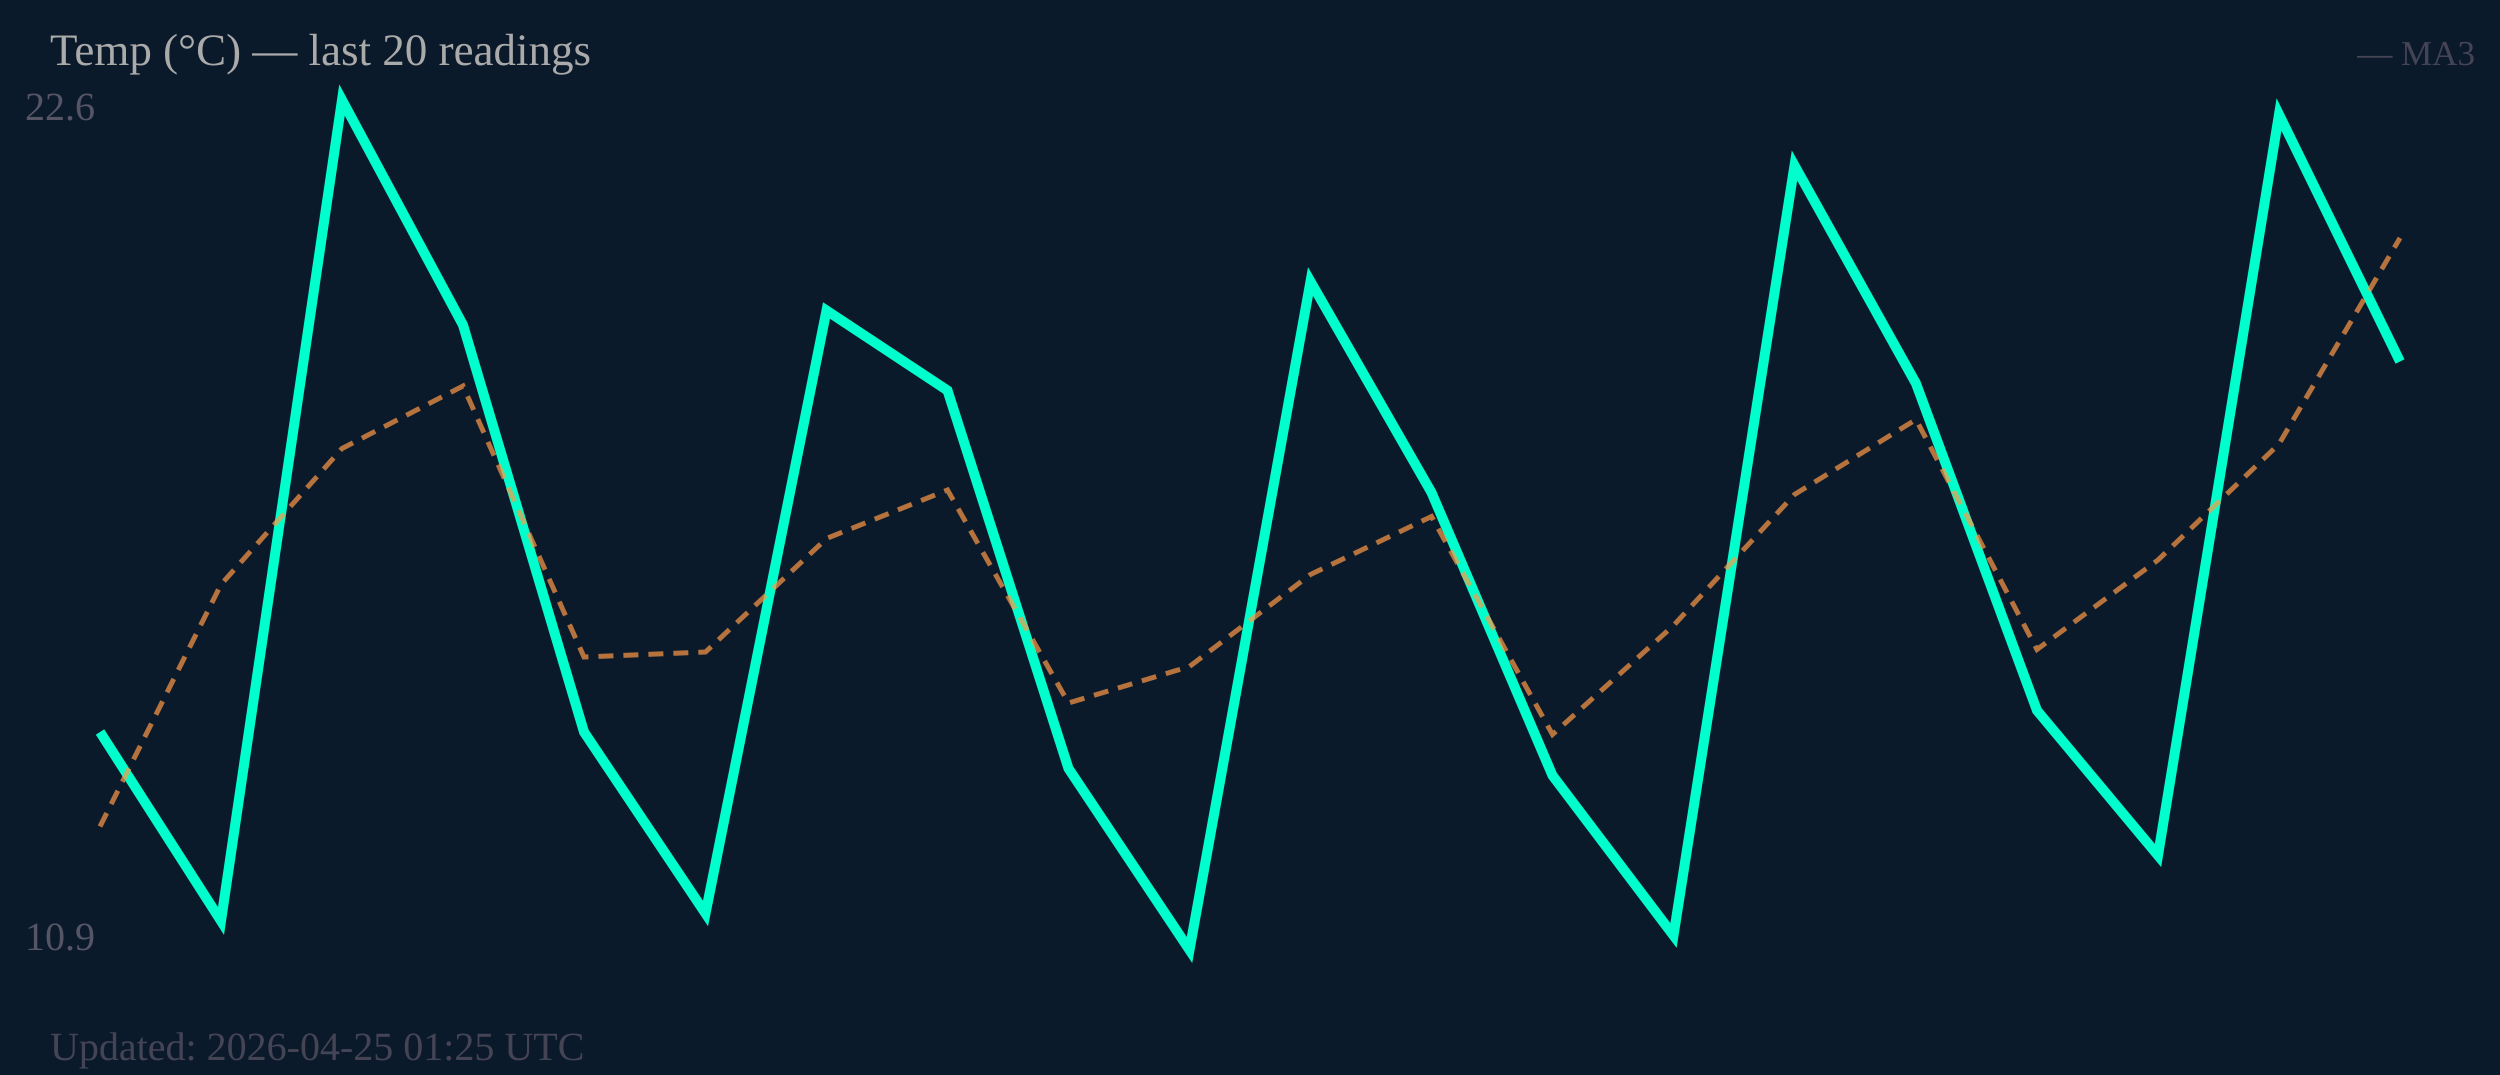
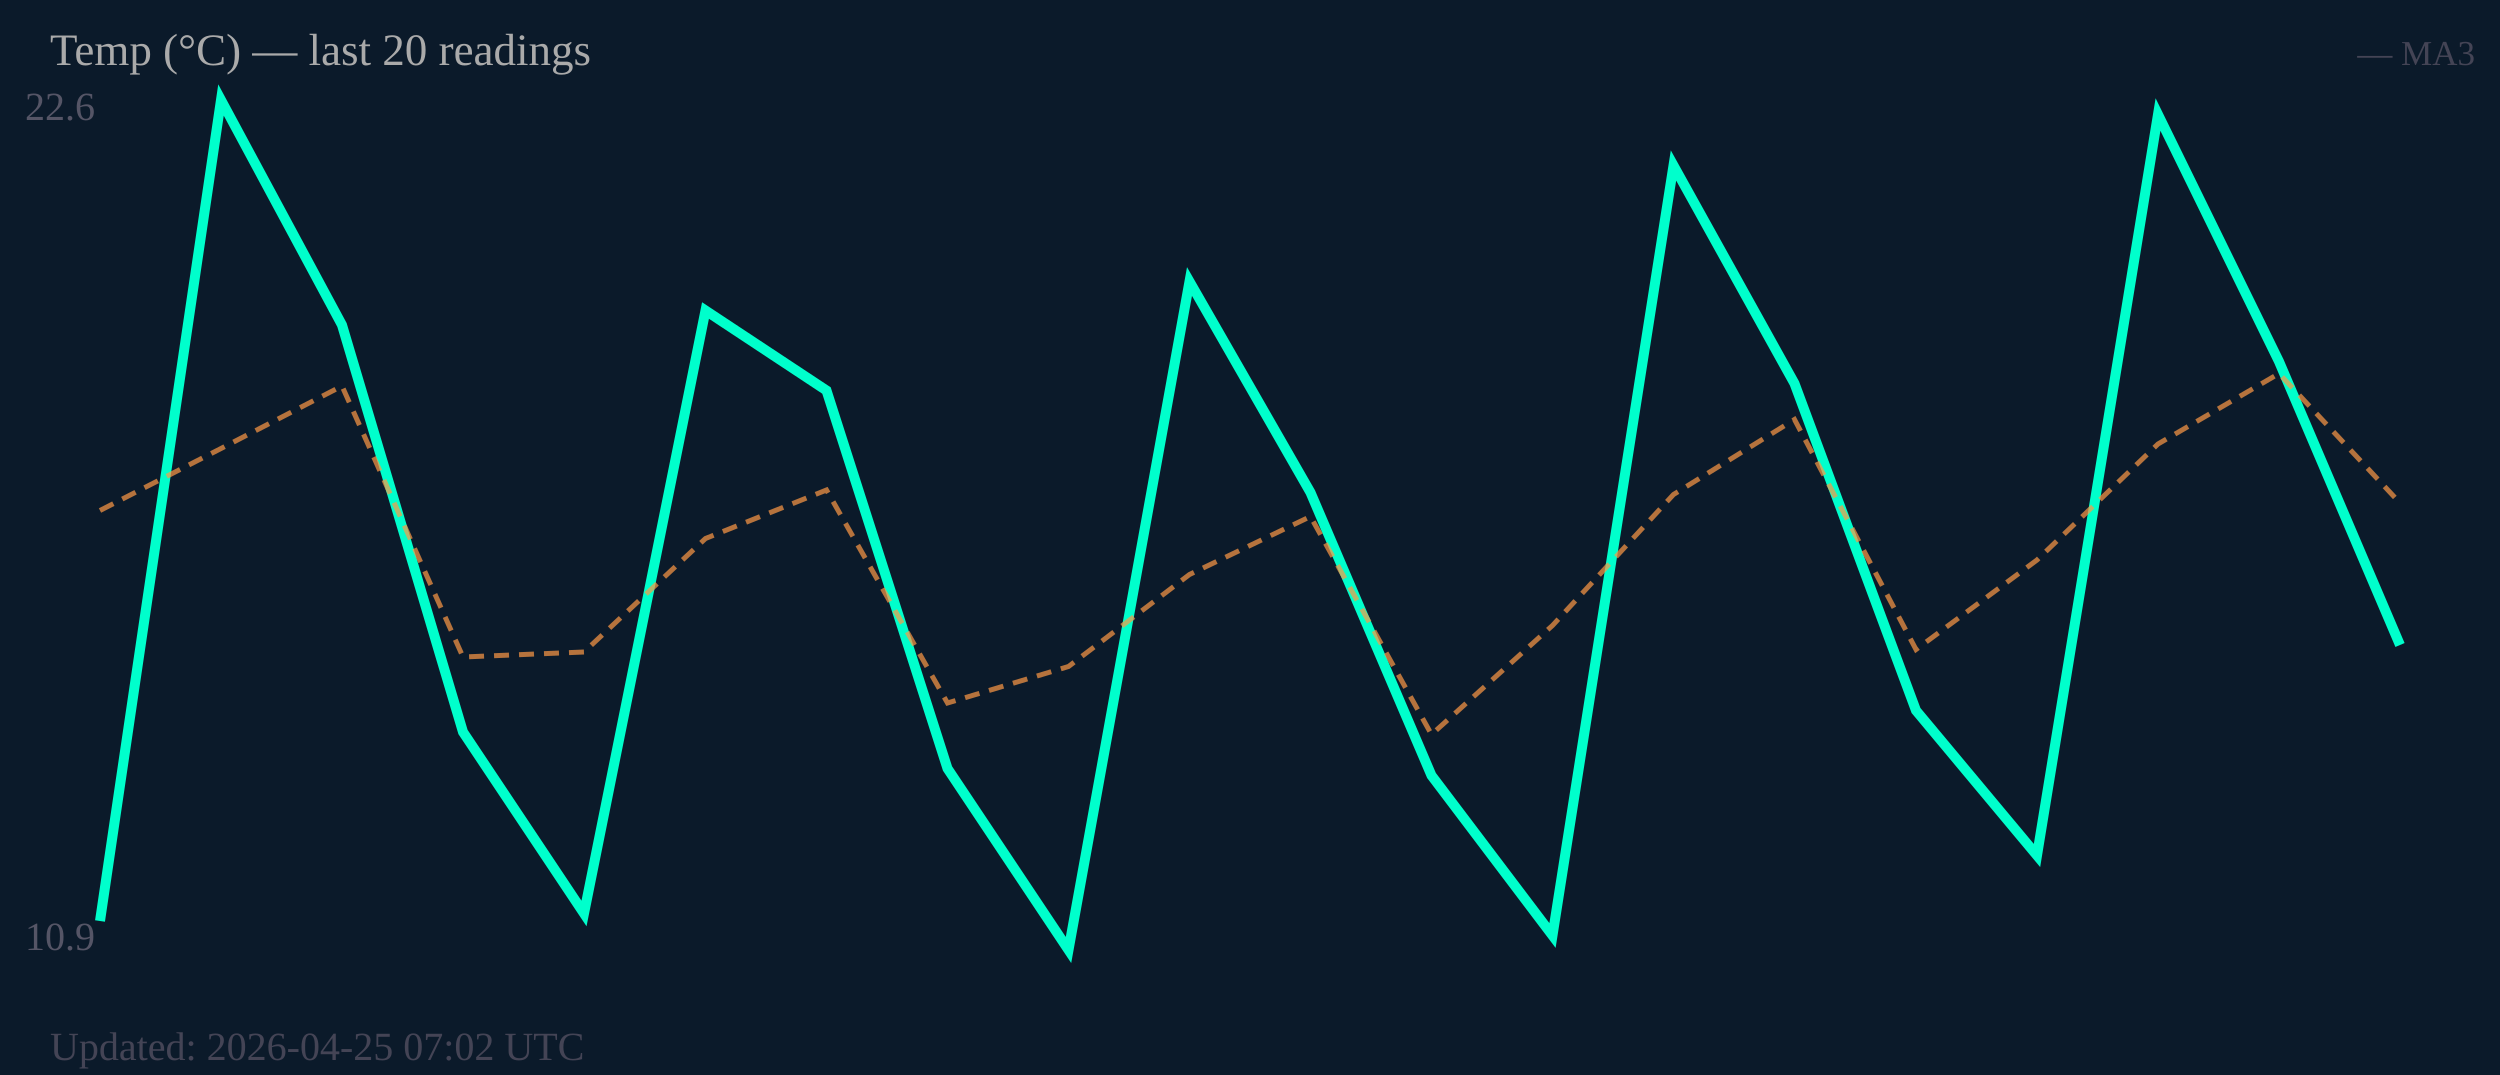
<svg xmlns="http://www.w3.org/2000/svg" width="500" height="215" viewBox="0 0 500 215">
  <rect width="500" height="215" fill="#0b1a2a" />
  <text x="5" y="24" font-size="8" fill="#556">22.6</text>
  <text x="5" y="190" font-size="8" fill="#556">10.9</text>
-   <polyline fill="none" stroke="#00ffcc" stroke-width="2" points="20.0,146.4 44.2,184.2 68.4,20.0 92.6,65.0 116.8,146.4 141.1,182.7 165.3,62.1 189.5,78.1 213.7,153.7 237.9,190.0 262.1,56.3 286.3,98.5 310.5,155.1 334.7,187.1 358.9,33.1 383.2,76.7 407.4,142.1 431.6,171.1 455.8,22.9 480.0,72.3" />
-   <polyline fill="none" stroke="#ff9944" stroke-width="1" stroke-dasharray="3,2" opacity="0.7" points="20.0,165.3 44.2,116.9 68.4,89.7 92.6,77.2 116.8,131.4 141.1,130.4 165.3,107.7 189.5,98.0 213.7,140.6 237.9,133.3 262.1,114.9 286.3,103.3 310.5,146.9 334.7,125.1 358.9,98.9 383.2,83.9 407.4,129.9 431.6,112.0 455.8,88.8 480.0,47.6" />
+   <polyline fill="none" stroke="#00ffcc" stroke-width="2" points="20.0,184.2 44.2,20.0 68.4,65.0 92.6,146.4 116.8,182.7 141.1,62.1 165.3,78.1 189.5,153.7 213.7,190.0 237.9,56.3 262.1,98.5 286.3,155.1 310.5,187.1 334.7,33.1 358.9,76.7 383.2,142.1 407.4,171.1 431.6,22.9 455.8,72.3 480.0,129.0" />
+   <polyline fill="none" stroke="#ff9944" stroke-width="1" stroke-dasharray="3,2" opacity="0.7" points="20.0,102.1 44.2,89.7 68.4,77.2 92.6,131.4 116.8,130.4 141.1,107.7 165.3,98.0 189.5,140.6 213.7,133.3 237.9,114.9 262.1,103.3 286.3,146.9 310.5,125.1 334.7,98.9 358.9,83.9 383.2,129.9 407.4,112.0 431.6,88.8 455.8,74.7 480.0,100.6" />
  <text x="10" y="13" font-size="9" fill="#aaa">Temp (°C) — last 20 readings</text>
  <text x="495" y="13" font-size="7" fill="#445" text-anchor="end">— MA3</text>
-   <text x="10" y="212" font-size="8" fill="#445">Updated: 2026-04-25 01:25 UTC</text>
+   <text x="10" y="212" font-size="8" fill="#445">Updated: 2026-04-25 07:02 UTC</text>
</svg>
